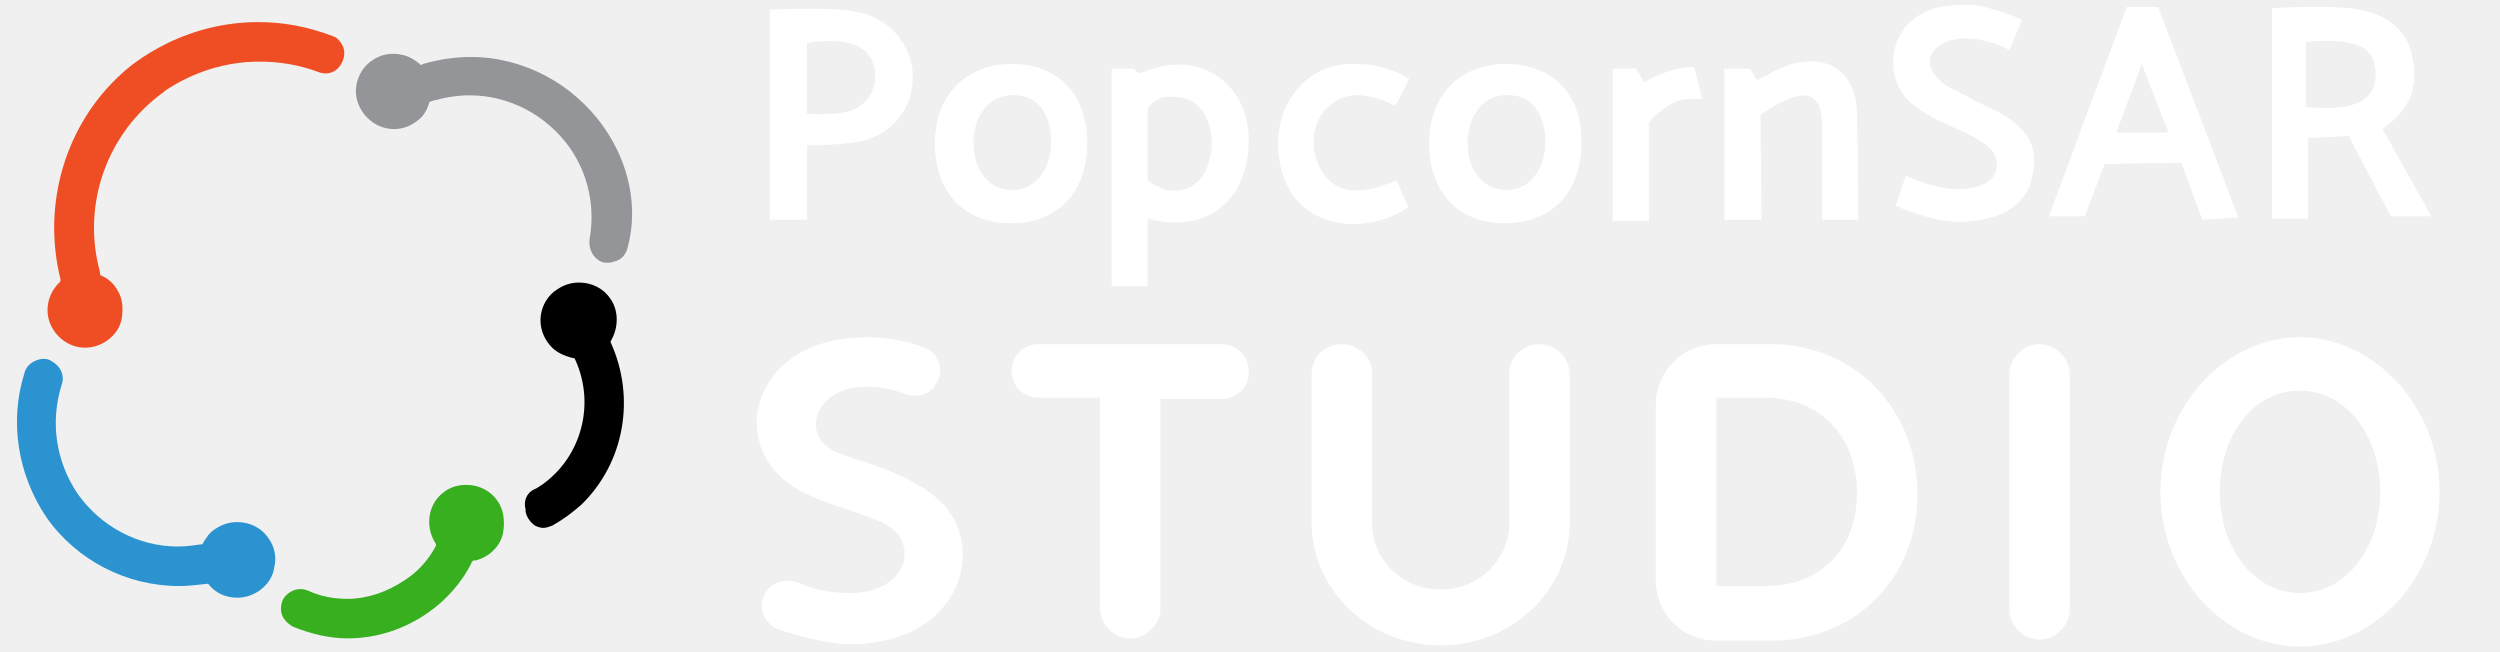
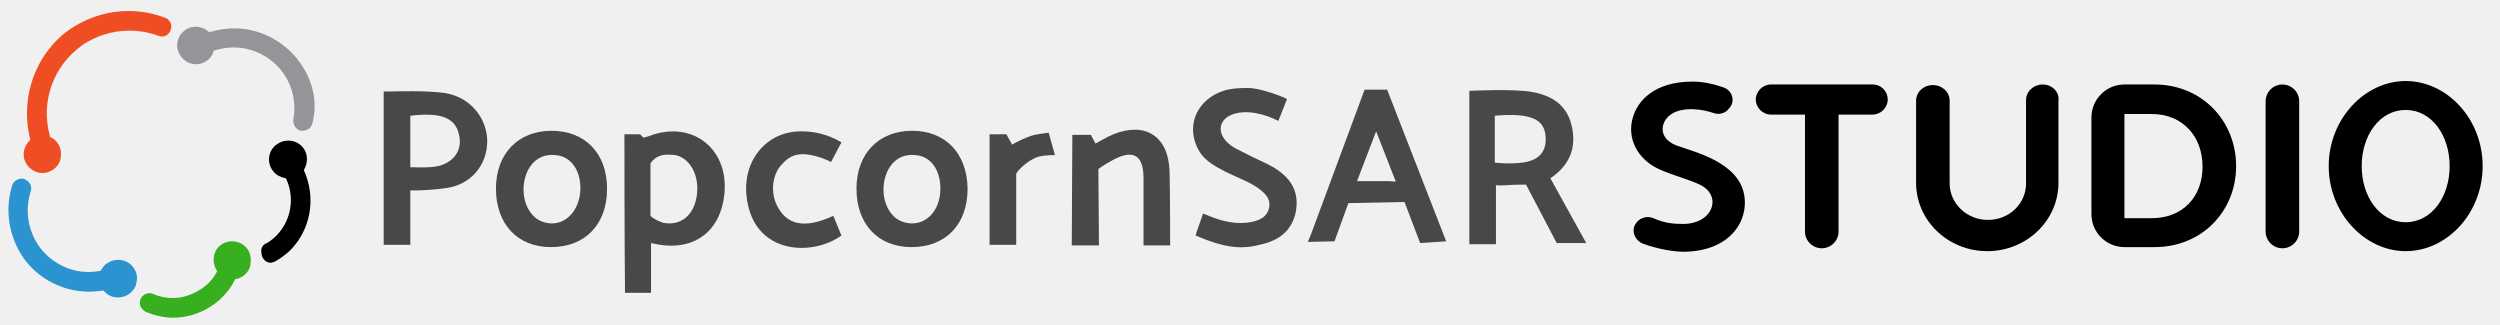
- <svg xmlns="http://www.w3.org/2000/svg" version="1.1" x="0px" y="0px" viewBox="0 0 215 56" style="enable-background:new 0 0 215 56;" xml:space="preserve">
+ <svg xmlns="http://www.w3.org/2000/svg" version="1.1" x="0px" y="0px" viewBox="0 0 432 56" style="enable-background:new 0 0 432 56;" xml:space="preserve">
  <style type="text/css">
	.st0{display:none;}
	.st1{display:inline;}
	.st2{fill:#FFFFFF;}
	.st3{opacity:0.5;}
	.st4{fill:#1E1E1E;}
	.st5{fill:#2A93D0;}
	.st6{fill:#37AF1E;}
	.st7{opacity:0.4;}
	.st8{fill:#EF4E24;}
	.st9{fill:#939598;}
	.st10{fill:none;}
	.st11{opacity:0.8;fill:#FFFFFF;}
	.st12{opacity:0.2;}
	.st13{opacity:0.3;}
	.st14{opacity:0.7;}
- 	.st15{opacity:0.9;}
</style>
  <g id="레이어_2" class="st0">
</g>
  <g id="레이어_1">
    <g>
      <path class="st5" d="M23.1,46.3c-0.6-0.9-1.6-1.4-2.7-1.4c-0.7,0-1.3,0.2-1.9,0.6c-0.5,0.3-0.8,0.8-1.1,1.3    c-0.7,0.1-1.4,0.2-2.1,0.2c-3.4,0-6.6-1.7-8.6-4.5c-1.9-2.8-2.4-6.2-1.4-9.4c0.3-0.8-0.1-1.6-0.8-2l0,0c-0.4-0.3-0.9-0.3-1.4-0.1    c-0.5,0.2-0.9,0.6-1,1.1C0.8,36.2,1.5,40.8,4,44.5c2.6,3.7,6.9,5.9,11.4,5.9c0.8,0,1.6-0.1,2.5-0.2c0.6,0.8,1.5,1.2,2.5,1.2    c0.7,0,1.3-0.2,1.9-0.6c0.7-0.5,1.2-1.2,1.3-2.1C23.8,47.9,23.6,47,23.1,46.3z" />
      <path class="st6" d="M42.8,43.1c-0.6-0.9-1.6-1.4-2.7-1.4c-0.7,0-1.4,0.2-1.9,0.6c-1.4,1-1.7,3-0.7,4.5l0,0.1l-0.1,0.2    c-0.6,1.1-1.5,2.1-2.6,2.8c-1.5,1-3.2,1.6-4.9,1.6c-1.2,0-2.3-0.2-3.4-0.7c-0.7-0.3-1.4-0.1-1.9,0.4c0,0,0,0,0,0    c-0.4,0.4-0.5,1-0.4,1.5c0.1,0.5,0.5,0.9,1,1.2c1.5,0.6,3.1,1,4.7,1h0c2.5,0,4.9-0.8,6.9-2.2c1.6-1.1,3-2.7,3.8-4.4l0.1-0.1l0.2,0    c0.4-0.1,0.8-0.3,1.1-0.5c0.7-0.5,1.2-1.2,1.3-2.1C43.4,44.7,43.3,43.8,42.8,43.1z" />
      <path d="M52.5,29.4l0.1-0.2c0.6-1.1,0.6-2.5-0.1-3.5c-0.6-0.9-1.6-1.4-2.7-1.4c-0.7,0-1.3,0.2-1.9,0.6c-0.8,0.5-1.3,1.4-1.4,2.3    c-0.1,0.9,0.2,1.8,0.8,2.5c0.5,0.6,1.2,0.9,2,1.1l0.1,0l0.1,0.2c1.7,3.8,0.5,8.3-2.9,10.7c-0.2,0.1-0.4,0.3-0.7,0.4    c-0.6,0.3-0.9,1-0.7,1.7c0,0.1,0,0.1,0,0.2c0.1,0.5,0.4,0.9,0.8,1.2c0.2,0.1,0.5,0.2,0.7,0.2c0.3,0,0.5-0.1,0.8-0.2    c0.9-0.5,1.7-1.1,2.5-1.8C53.7,39.8,54.7,34.2,52.5,29.4z" />
      <path class="st9" d="M51.9,10.9c-2.6-3.7-6.9-6-11.4-6c-1.4,0-2.7,0.2-4.1,0.6l-0.2,0.1l-0.1-0.1c-0.5-0.4-1-0.7-1.6-0.8    c-0.9-0.2-1.8,0-2.5,0.5c-1.2,0.8-1.7,2.4-1.2,3.7c0.5,1.3,1.7,2.2,3.1,2.2c0.8,0,1.5-0.3,2.1-0.8c0.4-0.3,0.7-0.8,0.9-1.4l0-0.1    l0.2-0.1c1.1-0.3,2.1-0.5,3.3-0.5c3.4,0,6.6,1.7,8.6,4.5c1.6,2.3,2.2,5.1,1.7,7.9c-0.1,0.8,0.3,1.6,1,1.9l0,0v0    c0.2,0.1,0.4,0.1,0.6,0.1c0.3,0,0.5-0.1,0.8-0.2c0.5-0.2,0.8-0.7,0.9-1.2C54.9,17.8,54.1,14,51.9,10.9z" />
    </g>
    <path class="st8" d="M29.5,4c-0.2-0.4-0.5-0.8-0.9-0.9c-2.1-0.8-4.2-1.2-6.4-1.2c-7.2,0-11.7,4.4-11.7,4.4   C5.6,10.7,3.6,17.6,5.2,24l0,0.2l-0.1,0.1c-0.9,0.9-1.2,2.1-0.9,3.2c0.4,1.4,1.7,2.4,3.1,2.4c0.7,0,1.3-0.2,1.9-0.6   c0.7-0.5,1.2-1.2,1.3-2.1s0-1.7-0.5-2.4c-0.3-0.5-0.8-0.9-1.3-1.1l-0.1-0.1l0-0.2c-1.6-5.8,0.6-12,5.5-15.5l0.1-0.1   c2.4-1.6,5.2-2.5,8.1-2.5c1.8,0,3.5,0.3,5.1,0.9c0.8,0.3,1.6,0,2-0.8l0,0C29.6,5,29.7,4.5,29.5,4z" />
+     <path class="st14" d="M267.9,30.8c0,0,0.4-0.3,0.7-0.5c3.1-2.4,3.8-5.5,2.9-8.9c-0.9-3.4-3.5-4.9-6.7-5.5   c-3.2-0.6-10.9-0.2-10.9-0.2l0,26.5h1.5l1.6,0h1.5L258.5,32c0,0,0.5,0.1,1.9,0c0.9-0.1,3.3-0.1,3.3-0.1l5.3,10.1h5.1L267.9,30.8z    M258.3,24v-4c0,0,2.7-0.3,4.8,0c2.8,0.4,4,1.6,4,4.1c0,2.3-1.4,3.7-4.1,4c-2.3,0.3-4.7,0-4.7,0V24z" />
+     <path class="st14" d="M112.2,23.5c-0.3,0.1-1,0.3-1,0.3l-0.6-0.6h-2.7c0,0,0,18.6,0.1,27.4c1.5,0,3,0,4.5,0c0-2.8,0-5.7,0-8.6   c6.8,1.7,11.7-1.5,12.6-7.9C126.3,26,119.8,20.6,112.2,23.5z M120.2,34.8c-0.8,2.9-3,4.2-5.6,3.7c-0.8-0.3-1.6-0.6-2.2-1.2l0-9.1   c1.1-1.5,2.4-1.6,4.3-1.4C119.6,27.4,121.2,31.1,120.2,34.8z" />
+     <path class="st14" d="M239.7,15.5H238h-2.2l-9.3,25.1l-0.5,1.2l4.6-0.1l2.4-6.6l9.7-0.2l2.7,7.1l4.5-0.3L239.7,15.5z M240.1,31.3   h-4.7h-0.9c0,0,2.2-5.8,3.3-8.6c1.1,2.8,3.4,8.7,3.4,8.7L240.1,31.3z" />
+     <path class="st14" d="M77,16.1c-3-0.5-9-0.3-9-0.3h-1.7c0,0,0,9.3,0,13.2c0,4,0,13.3,0,13.3h1.4h1.8h1.4l0-9.4h1.3   c0,0,3.9-0.1,5.9-0.6c3.3-0.8,6.1-3.7,6.1-8C84.1,20.3,81.2,16.8,77,16.1z M76.4,28.5c-1.5,0.6-4.7,0.4-4.7,0.4h-0.8l0-8.9h0l1-0.1   c4.5-0.4,6.8,0.6,7.4,3.3C79.9,25.6,78.8,27.6,76.4,28.5z" />
+     <path class="st14" d="M220.2,29c-1.5-0.9-3.1-1.5-4.6-2.3c-1.3-0.7-2.8-1.2-3.8-2.4c-1.5-1.7-1-3.7,1.1-4.5c2.6-1,5.9,0,8,1.1   l1.5-3.8c-1.9-0.9-5.1-1.9-6.7-1.9c-1.8,0-3.1,0.1-4.3,0.5c-4.3,1.4-6.4,5.6-4.6,9.6c1,2.3,2.9,3.3,5,4.4c2,1,4.2,1.7,6,3.1   c1,0.8,1.8,1.7,1.5,3.1c-0.3,1.5-1.5,2.1-2.8,2.4c-2.6,0.6-5.2,0-7.6-1c-0.3-0.1-1-0.4-1-0.4l-1.1,3.1l-0.2,0.7   c5.4,2.3,8.1,2.4,11.5,1.5c2.9-0.7,5.1-2.3,5.8-5.5C224.5,33.4,223.4,31,220.2,29z" />
+     <path class="st14" d="M157.6,22.6c-5.8,0-9.6,4-9.6,10c0,6.1,3.7,10.1,9.5,10.1c5.9,0,9.7-3.9,9.7-10.1   C167.1,26.5,163.4,22.6,157.6,22.6z M156.2,38.4c-2.5-0.7-4-3.8-3.4-7.1c0.6-3,2.6-4.8,5.4-4.5c2.6,0.2,4.3,2.5,4.3,5.8   C162.5,36.7,159.6,39.4,156.2,38.4z" />
+     <path class="st14" d="M192.4,23.2c-0.7,0.3-1.3,0.6-2,1c-0.4,0.2-1.1,0.6-1.1,0.6l-0.8-1.5l-3.2,0l-0.1,19.1l4.7,0l-0.1-13.2   c0,0,0.9-0.7,2.6-1.6c3.4-1.8,5.1-0.8,5.2,2.9c0,3.5,0,11.9,0,11.9h1.3h2.1h1.2c0,0,0-9-0.1-12.8C201.9,23.5,197.9,21,192.4,23.2z" />
+     <path class="st14" d="M142,27.3c0.3,0.1,1.3,0.5,1.6,0.7l1.8-3.4c-2.3-1.4-4.8-1.9-6.7-1.9c-6.7-0.2-11.3,6-9.3,13.3   c2.1,7.9,11.1,8.2,16,4.7l-1.4-3.4c-5,2.3-8.1,1.6-9.8-1.9c-1-2.1-0.9-5.3,1.1-7.2C137.1,26.2,139.3,26.4,142,27.3z" />
+     <path class="st14" d="M178.1,23.5c-2.2,0.8-3.2,1.5-3.2,1.5l-1-1.8h-2.9L171,42.3l4.6,0V30c0.6-1,2.2-2.3,3.5-2.8   c0.7-0.3,2.1-0.4,3.2-0.4l-1.1-3.9C181.2,23,179.2,23.1,178.1,23.5z" />
+     <path class="st14" d="M95.3,22.6c-5.8,0-9.6,4-9.6,10c0,6.1,3.7,10.1,9.5,10.1c5.9,0,9.7-3.9,9.7-10.1   C104.9,26.5,101.1,22.6,95.3,22.6z M94,38.4c-2.5-0.7-4-3.8-3.4-7.1c0.6-3,2.6-4.8,5.4-4.5c2.6,0.2,4.3,2.5,4.3,5.8   C100.2,36.7,97.3,39.4,94,38.4z" />
    <g>
-       <path class="st2" d="M204.9,11.1c0,0,0.2-0.2,0.5-0.4c2.1-1.6,2.6-3.7,2-6.1c-0.6-2.3-2.4-3.4-4.6-3.8c-2.2-0.4-7.4-0.1-7.4-0.1    l0,18.1h1l1.1,0h1l0-7c0,0,0.3,0.1,1.3,0c0.6,0,2.2-0.1,2.2-0.1l3.6,6.9h3.5L204.9,11.1z M198.3,6.4V3.6c0,0,1.9-0.2,3.3,0    c1.9,0.3,2.7,1.1,2.7,2.8c0,1.6-0.9,2.5-2.8,2.8c-1.5,0.2-3.2,0-3.2,0V6.4z" />
-       <path class="st2" d="M98.6,6.1c-0.2,0.1-0.7,0.2-0.7,0.2l-0.4-0.4h-1.9c0,0,0,12.7,0,18.7c1,0,2.1,0,3.1,0c0-1.9,0-3.9,0-5.8    c4.6,1.2,8-1,8.6-5.4C108.1,7.8,103.7,4.1,98.6,6.1z M104,13.8c-0.5,2-2,2.9-3.8,2.5c-0.5-0.2-1.1-0.4-1.5-0.8l0-6.2    c0.8-1,1.6-1.1,2.9-0.9C103.6,8.7,104.7,11.3,104,13.8z" />
-       <path class="st2" d="M185.6,0.6h-1.2h-1.5l-6.4,17.2l-0.3,0.8l3.1,0l1.7-4.5l6.6-0.1l1.8,4.9l3.1-0.2L185.6,0.6z M185.9,11.4h-3.2    H182c0,0,1.5-4,2.2-5.9c0.7,1.9,2.3,5.9,2.3,5.9L185.9,11.4z" />
-       <path class="st2" d="M73.6,1c-2-0.4-6.2-0.2-6.2-0.2h-1.2c0,0,0,6.4,0,9c0,2.7,0,9.1,0,9.1h0.9h1.3h1l0-6.4h0.9c0,0,2.7-0.1,4-0.4    c2.2-0.6,4.2-2.5,4.2-5.5C78.5,3.9,76.5,1.5,73.6,1z M73.2,9.5c-1,0.4-3.2,0.3-3.2,0.3h-0.6l0-6.1h0l0.7-0.1    c3-0.3,4.7,0.4,5.1,2.2C75.5,7.5,74.8,8.9,73.2,9.5z" />
-       <path class="st2" d="M172.3,9.9c-1-0.6-2.1-1-3.1-1.6c-0.9-0.5-1.9-0.8-2.6-1.6c-1.1-1.2-0.7-2.5,0.8-3.1c1.8-0.7,4.1,0,5.4,0.7    l1.1-2.6c-1.3-0.6-3.5-1.3-4.6-1.3c-1.2,0-2.1,0.1-2.9,0.3c-3,0.9-4.3,3.8-3.2,6.6c0.7,1.5,2,2.3,3.4,3c1.4,0.7,2.9,1.2,4.1,2.1    c0.7,0.5,1.2,1.2,1,2.1c-0.2,1-1,1.4-1.9,1.6c-1.8,0.4-3.5,0-5.2-0.7c-0.2-0.1-0.7-0.3-0.7-0.3l-0.7,2.1l-0.2,0.5    c3.7,1.5,5.5,1.6,7.9,1.1c2-0.5,3.5-1.6,3.9-3.7C175.3,12.8,174.5,11.2,172.3,9.9z" />
-       <path class="st2" d="M129.5,5.5c-3.9,0-6.6,2.7-6.6,6.8c0,4.2,2.5,6.9,6.5,6.9c4.1,0,6.6-2.7,6.6-6.9    C136.1,8.1,133.5,5.5,129.5,5.5z M128.6,16.2c-1.7-0.5-2.7-2.6-2.3-4.9c0.4-2.1,1.8-3.3,3.7-3.1c1.8,0.1,2.9,1.7,2.9,4    C132.9,15.1,130.9,16.9,128.6,16.2z" />
-       <path class="st2" d="M153.3,5.8c-0.5,0.2-0.9,0.4-1.4,0.7c-0.3,0.1-0.8,0.4-0.8,0.4l-0.6-1l-2.2,0l0,13l3.2,0l-0.1-9    c0,0,0.6-0.5,1.8-1.1c2.3-1.2,3.5-0.6,3.5,2c0,2.4,0,8.1,0,8.1h0.9h1.4h0.8c0,0,0-6.1-0.1-8.8C159.8,6.1,157,4.3,153.3,5.8z" />
-       <path class="st2" d="M118.9,8.6c0.2,0.1,0.9,0.4,1.1,0.5l1.2-2.3c-1.6-1-3.2-1.3-4.6-1.3c-4.5-0.2-7.7,4.1-6.4,9.1    c1.4,5.4,7.6,5.6,10.9,3.2l-1-2.3c-3.4,1.5-5.6,1.1-6.7-1.3c-0.7-1.5-0.6-3.6,0.7-4.9C115.6,7.9,117,8,118.9,8.6z" />
-       <path class="st2" d="M143.6,6.1c-1.5,0.5-2.2,1-2.2,1l-0.7-1.2h-2l0,13.1l3.1,0v-8.4c0.4-0.7,1.5-1.5,2.4-1.9    c0.5-0.2,1.5-0.2,2.2-0.2l-0.7-2.7C145.7,5.7,144.3,5.8,143.6,6.1z" />
-       <path class="st2" d="M87,5.5c-3.9,0-6.6,2.7-6.6,6.8c0,4.2,2.5,6.9,6.5,6.9c4.1,0,6.6-2.7,6.6-6.9C93.5,8.1,91,5.5,87,5.5z     M86.1,16.2c-1.7-0.5-2.7-2.6-2.3-4.9c0.4-2.1,1.8-3.3,3.7-3.1c1.8,0.1,2.9,1.7,2.9,4C90.4,15.1,88.4,16.9,86.1,16.2z" />
-       <g>
-         <path class="st2" d="M105.1,29.6H89.3c-1.3,0-2.3,1-2.3,2.3s1,2.3,2.3,2.3h5.3v18.1c0,1.4,1.2,2.6,2.6,2.6c1.4,0,2.6-1.2,2.6-2.6     V34.3h5.3c1.3,0,2.3-1,2.3-2.3S106.4,29.6,105.1,29.6z" />
-         <path class="st2" d="M175.4,29.6c-1.4,0-2.6,1.2-2.6,2.6v20.2c0,1.4,1.2,2.6,2.6,2.6c1.4,0,2.6-1.2,2.6-2.6V32.2     C178,30.8,176.8,29.6,175.4,29.6z" />
-         <path class="st2" d="M132.4,29.6c-1.4,0-2.6,1.1-2.6,2.5V45c0,3.1-2.6,5.7-5.9,5.7c-3.3,0-5.9-2.5-5.9-5.7V32.1     c0-1.4-1.2-2.5-2.6-2.5c-1.4,0-2.6,1.1-2.6,2.5v12.8c0,5.9,5,10.6,11.1,10.6c6.1,0,11.1-4.7,11.1-10.6V32.1     C134.9,30.7,133.8,29.6,132.4,29.6z" />
-         <path class="st2" d="M152.3,29.6h-4.7c-2.9,0-5.2,2.3-5.2,5.2v15.1c0,2.9,2.3,5.2,5.2,5.2h4.7c7.4,0,12.6-5.5,12.6-12.6     C164.9,35.3,159.6,29.6,152.3,29.6z M151.8,50.4h-4.2V34.2h4.2c4.9,0,7.9,3.5,7.9,8.2S156.7,50.4,151.8,50.4z" />
-         <path class="st2" d="M197.8,29c-6.4,0-12,5.9-12,13.3s5.6,13.3,12,13.3c6.4,0,12-5.9,12-13.3S204.1,29,197.8,29z M197.8,51     c-4,0-6.9-3.9-6.9-8.7s2.8-8.7,6.9-8.7c4,0,6.9,3.9,6.9,8.7S201.8,51,197.8,51z" />
-         <path class="st2" d="M72.2,39c-3.1-1.2-2.3-4.3,0-5.3c1.6-0.7,3.9-0.5,5.7,0.2c0.9,0.3,1.9,0.1,2.5-0.7l0-0.1     c0.9-1.1,0.4-2.7-0.9-3.2c-1.3-0.5-3-0.9-4.8-0.9c-6,0-8.6,3-9.4,5.7c-0.8,3,0.6,6.2,4.1,7.8c2.1,1,5,1.7,6.6,2.5     c3.3,1.7,1.9,6-2.8,6c-1.6,0-2.9-0.2-4.6-0.9c-1.1-0.4-2.4,0-2.9,1.1c-0.5,1.1,0,2.4,1.2,2.9c2.2,0.8,4.8,1.3,6.2,1.3     c7.3,0,10.3-4.9,9.6-8.8C82,41.5,74.8,40,72.2,39z" />
-       </g>
+       <path d="M323.6,14.6H306c-1.4,0-2.6,1.2-2.6,2.6s1.2,2.6,2.6,2.6h5.9V40c0,1.6,1.3,2.9,2.9,2.9c1.6,0,2.9-1.3,2.9-2.9V19.8h5.9    c1.4,0,2.6-1.2,2.6-2.6S325.1,14.6,323.6,14.6z" />
+       <path d="M394.4,14.6c-1.6,0-2.9,1.3-2.9,2.9V40c0,1.6,1.3,2.9,2.9,2.9c1.6,0,2.9-1.3,2.9-2.9V17.5C397.3,15.9,396,14.6,394.4,14.6    z" />
+       <path d="M353,14.6c-1.6,0-2.9,1.2-2.9,2.7v14.4c0,3.5-2.9,6.3-6.6,6.3c-3.6,0-6.6-2.8-6.6-6.3V17.4c0-1.5-1.3-2.7-2.9-2.7    c-1.6,0-2.9,1.2-2.9,2.7v14.2c0,6.5,5.5,11.8,12.3,11.8c6.8,0,12.3-5.3,12.3-11.8V17.4C355.9,15.9,354.6,14.6,353,14.6z" />
+       <path d="M372.3,14.6h-5.2c-3.2,0-5.7,2.6-5.7,5.7v16.7c0,3.2,2.6,5.7,5.7,5.7h5.2c8.2,0,14.1-6.2,14.1-14    C386.4,20.9,380.5,14.6,372.3,14.6z M371.8,37.7h-4.7v-18h4.7c5.4,0,8.8,3.9,8.8,9.1S377.2,37.7,371.8,37.7z" />
+       <path d="M415.7,14c-7.1,0-13.3,6.6-13.3,14.7s6.2,14.7,13.3,14.7S429,36.9,429,28.7S422.8,14,415.7,14z M415.7,38.4    c-4.5,0-7.6-4.4-7.6-9.7s3.1-9.7,7.6-9.7c4.5,0,7.6,4.4,7.6,9.7S420.2,38.4,415.7,38.4z" />
+       <path d="M289.6,25.1c-3.5-1.4-2.6-4.8,0-5.8c1.8-0.7,4.3-0.5,6.4,0.2c1,0.4,2.2,0.1,2.8-0.8l0.1-0.1c1-1.2,0.4-3-1.1-3.5    c-1.4-0.5-3.3-1-5.3-1c-6.6,0-9.6,3.3-10.4,6.4c-0.9,3.3,0.7,6.9,4.5,8.7c2.4,1.1,5.6,1.9,7.3,2.8c3.7,1.9,2.1,6.7-3.1,6.7    c-1.8,0-3.3-0.2-5.1-1c-1.2-0.5-2.6,0-3.2,1.2c-0.6,1.2,0.1,2.7,1.4,3.2c2.4,0.9,5.3,1.4,6.9,1.4c8.2,0,11.4-5.4,10.6-9.8    C300.4,27.9,292.5,26.2,289.6,25.1z" />
    </g>
  </g>
</svg>
